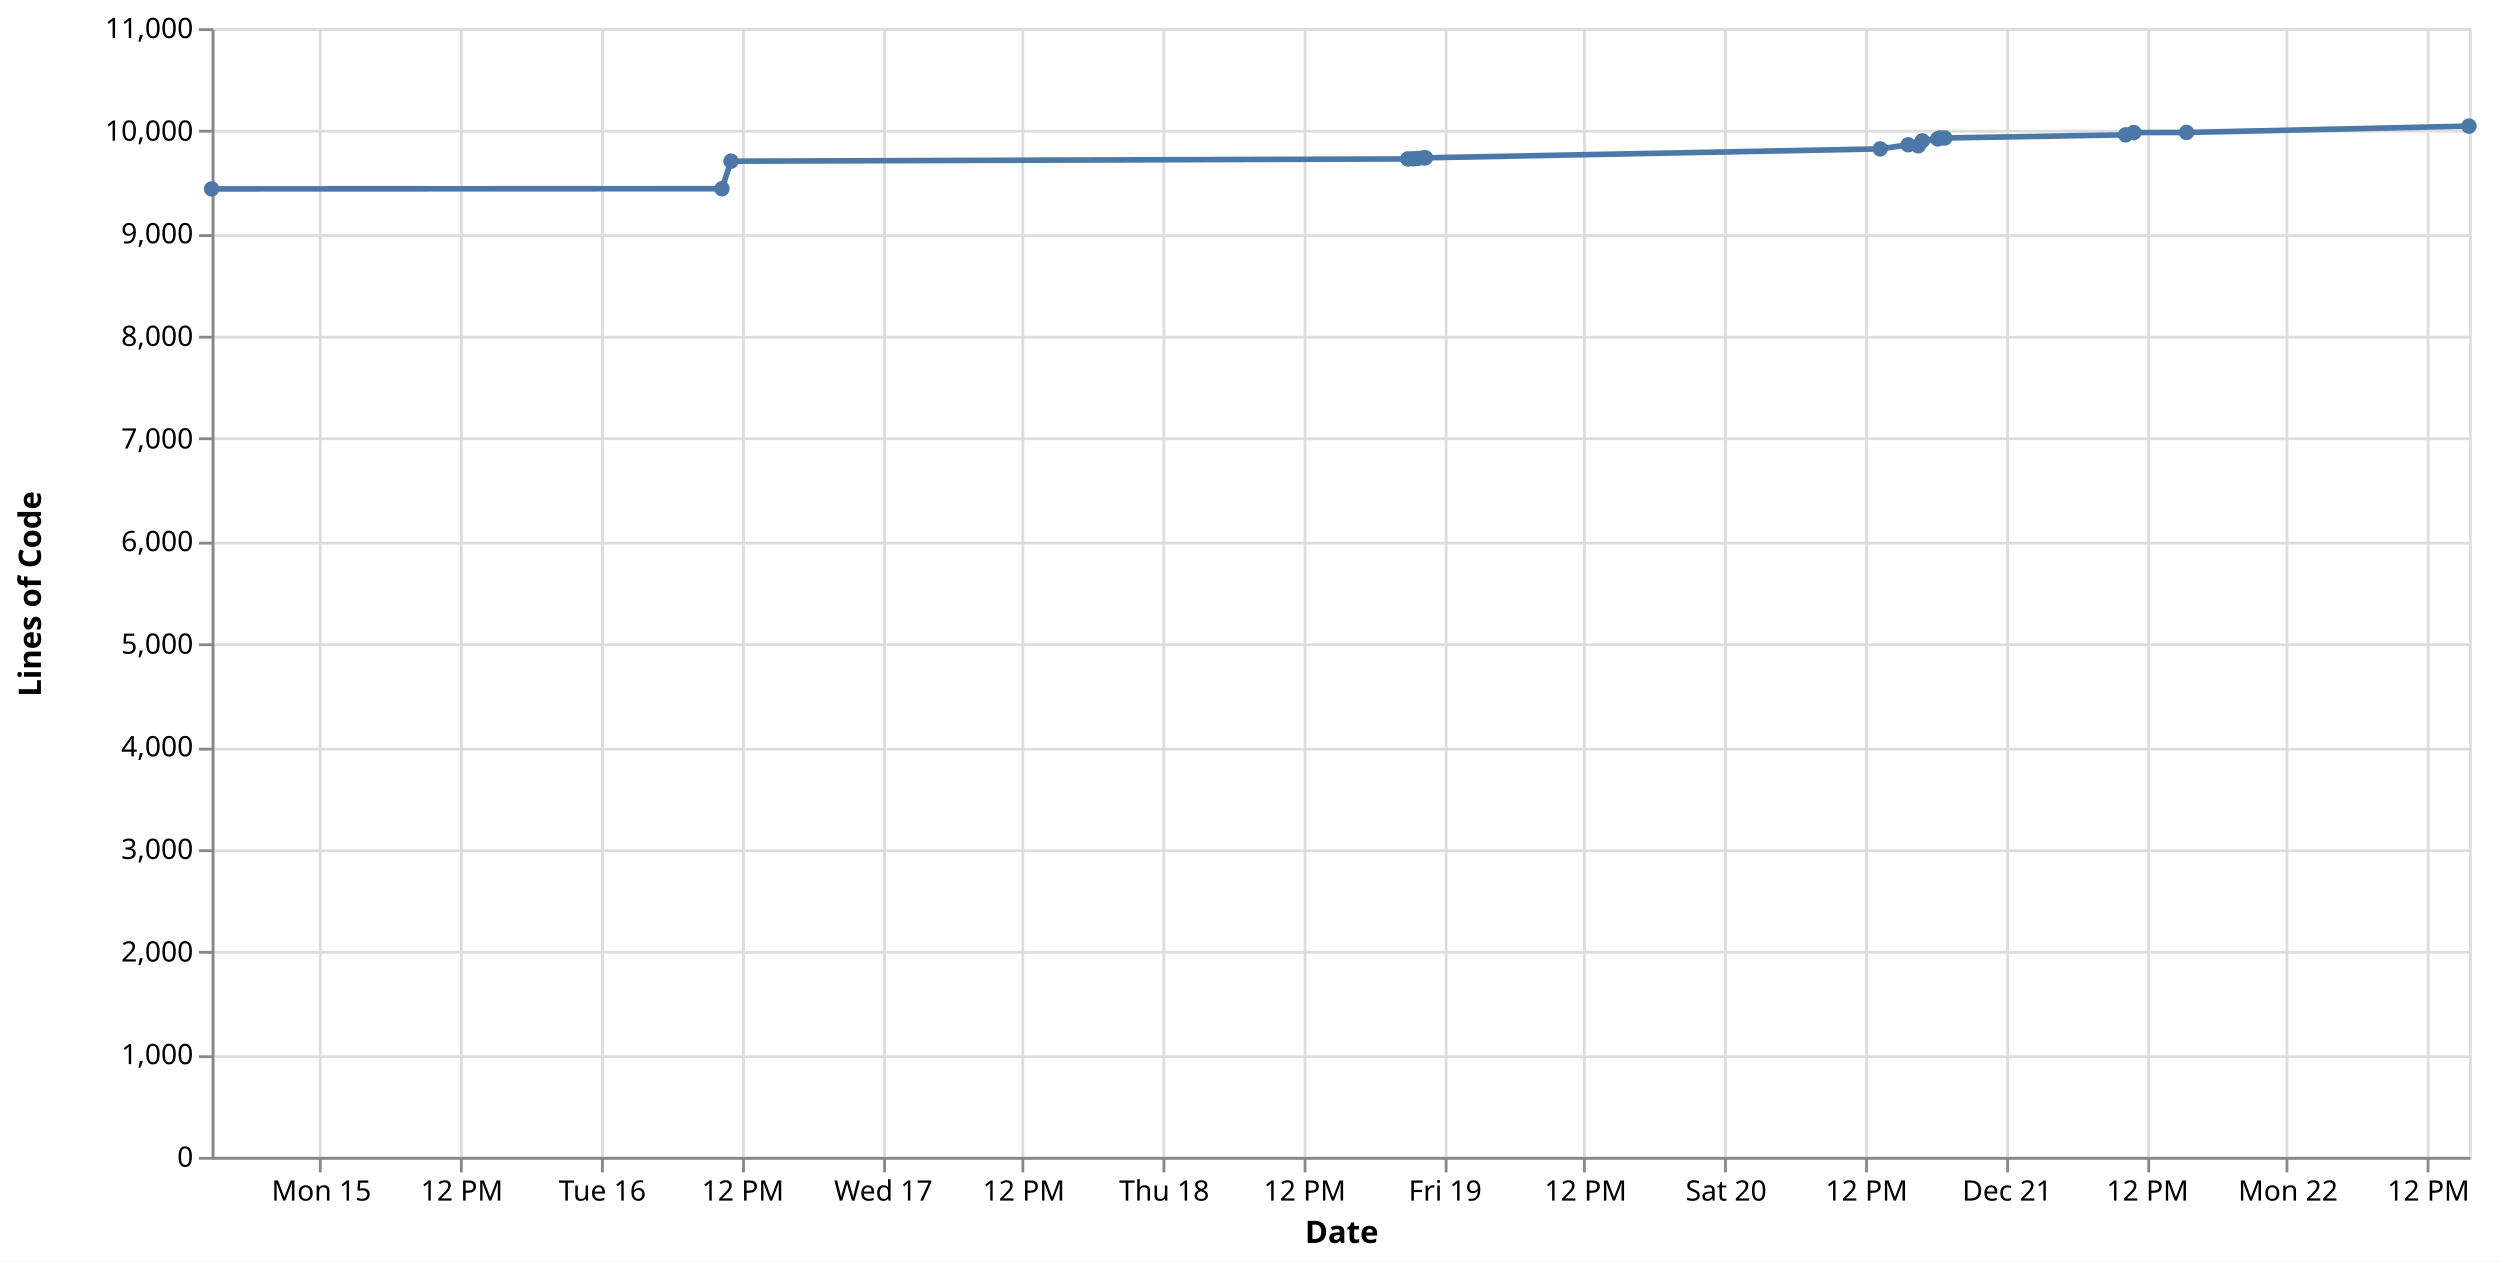
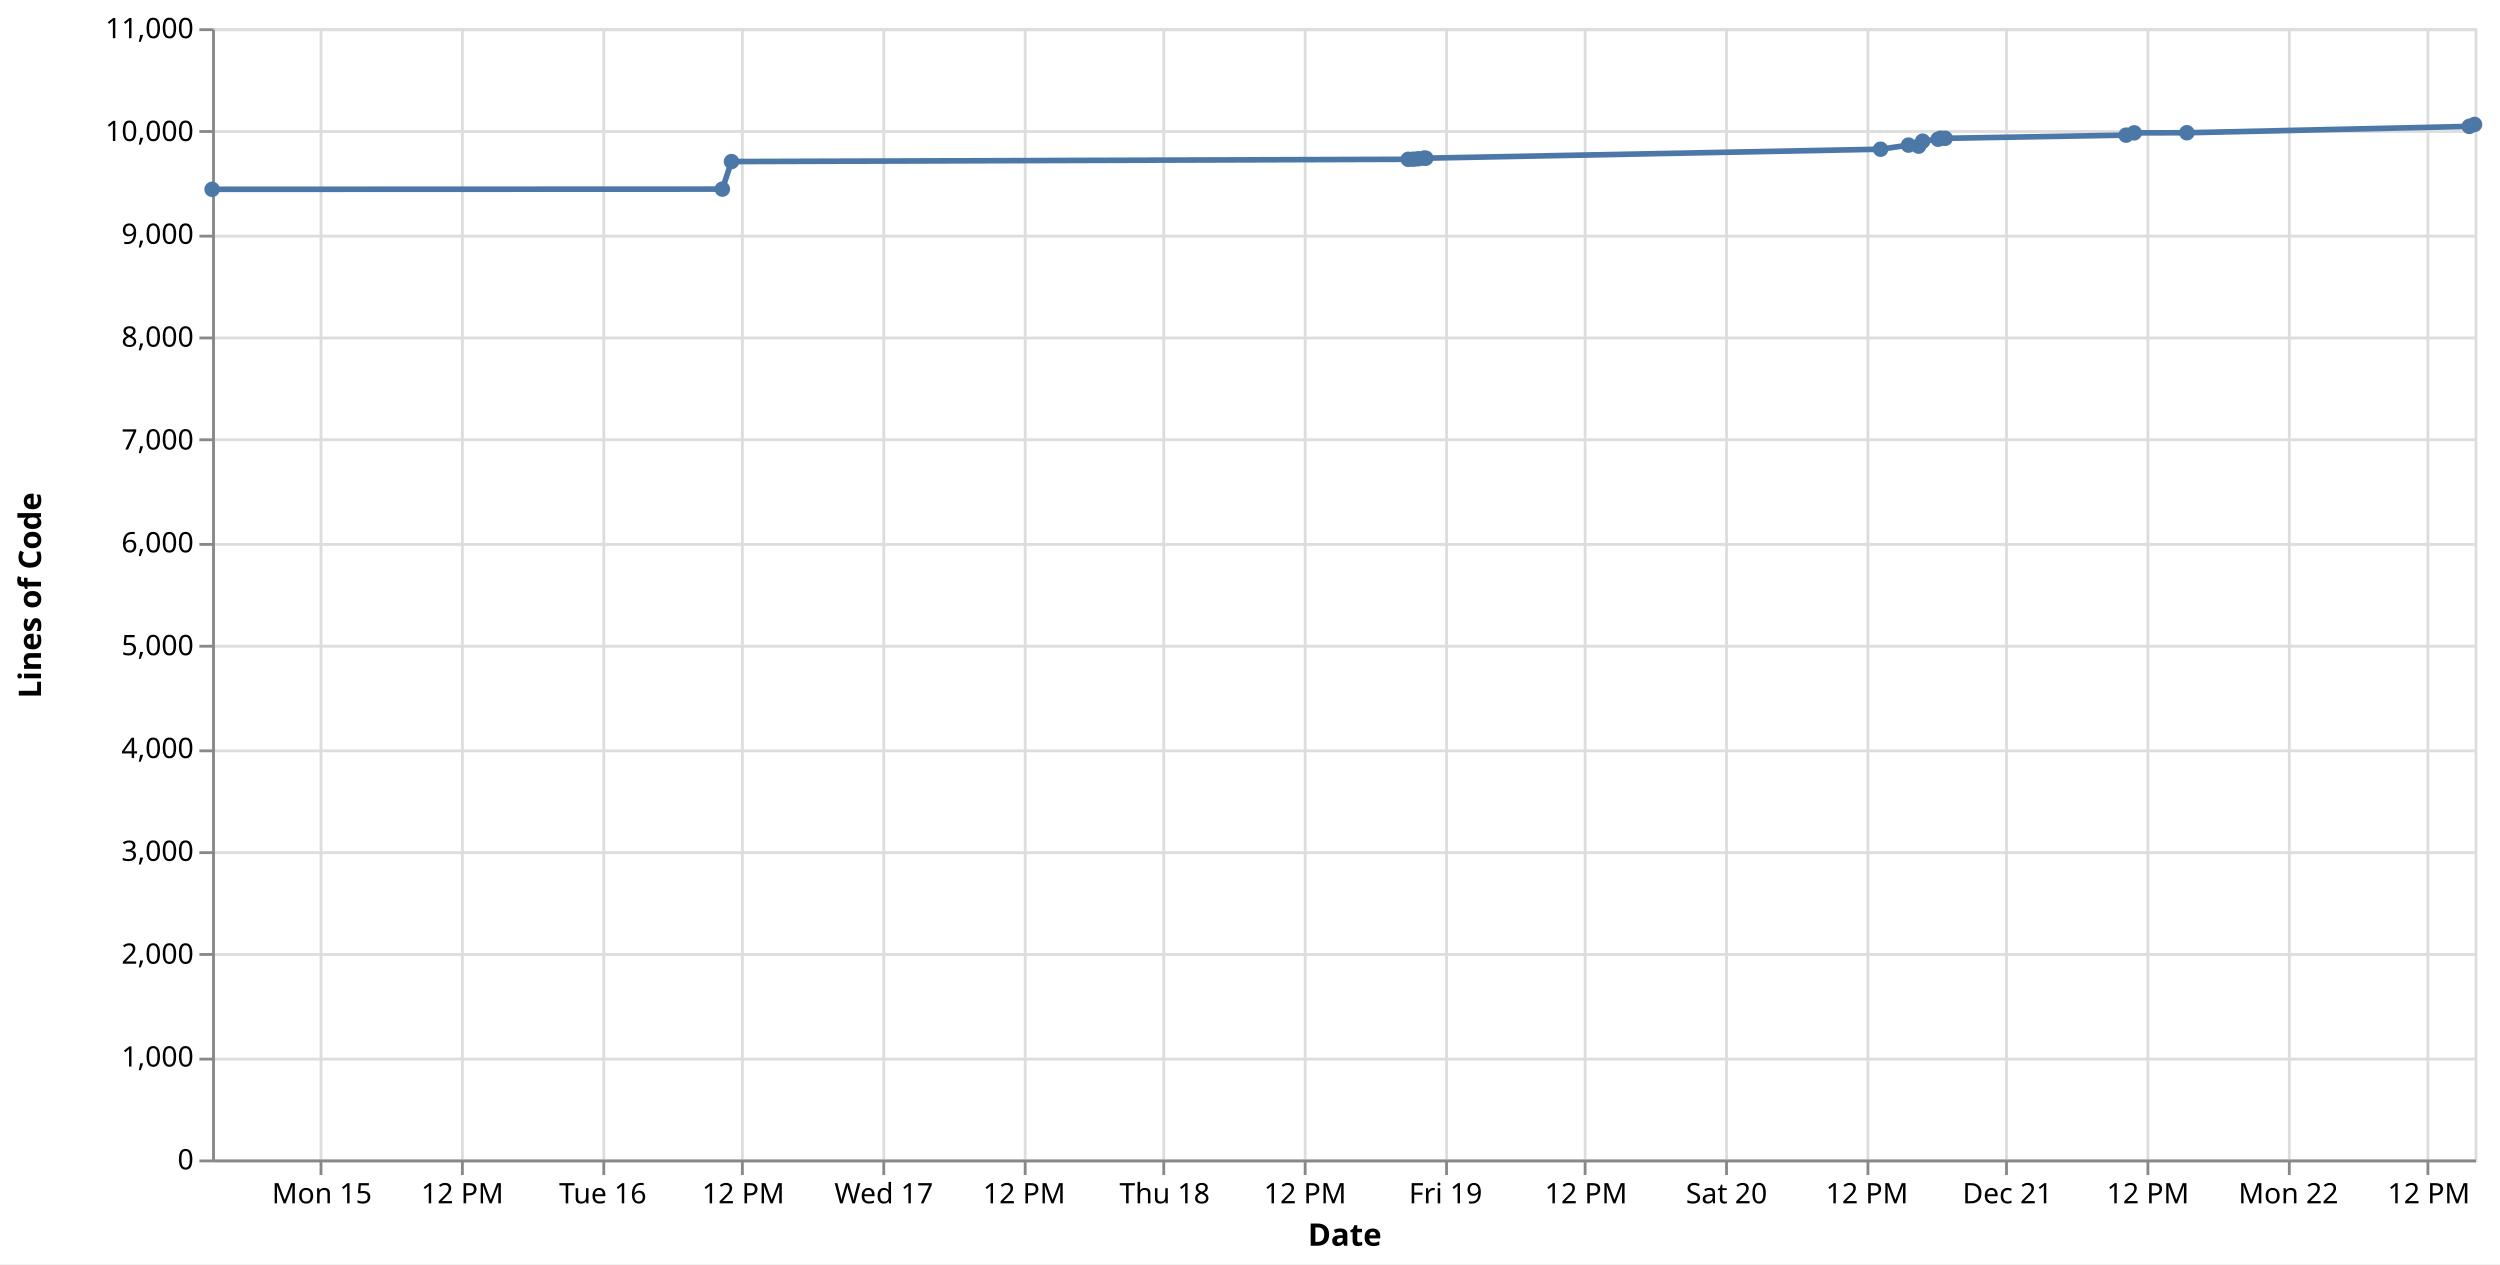
- <svg xmlns="http://www.w3.org/2000/svg" version="1.1" class="marks" width="886" height="447" viewBox="0 0 886 447">
-   <rect width="886" height="447" fill="white" />
+ <svg xmlns="http://www.w3.org/2000/svg" version="1.1" class="marks" width="884" height="447" viewBox="0 0 884 447">
+   <rect width="884" height="447" fill="white" />
  <g fill="none" stroke-miterlimit="10" transform="translate(75,10)">
    <g class="mark-group role-frame root" role="graphics-object" aria-roledescription="group mark container">
      <g transform="translate(0,0)">
        <path class="background" aria-hidden="true" d="M0.5,0.5h800v400h-800Z" stroke="#ddd" />
        <g>
          <g class="mark-group role-axis" aria-hidden="true">
            <g transform="translate(0.5,400.5)">
              <path class="background" aria-hidden="true" d="M0,0h0v0h0Z" pointer-events="none" />
              <g>
                <g class="mark-rule role-axis-grid" pointer-events="none">
                  <line transform="translate(38,-400)" x2="0" y2="400" stroke="#ddd" stroke-width="1" opacity="1" />
                  <line transform="translate(88,-400)" x2="0" y2="400" stroke="#ddd" stroke-width="1" opacity="1" />
                  <line transform="translate(138,-400)" x2="0" y2="400" stroke="#ddd" stroke-width="1" opacity="1" />
-                   <line transform="translate(188,-400)" x2="0" y2="400" stroke="#ddd" stroke-width="1" opacity="1" />
-                   <line transform="translate(238,-400)" x2="0" y2="400" stroke="#ddd" stroke-width="1" opacity="1" />
+                   <line transform="translate(187,-400)" x2="0" y2="400" stroke="#ddd" stroke-width="1" opacity="1" />
+                   <line transform="translate(237,-400)" x2="0" y2="400" stroke="#ddd" stroke-width="1" opacity="1" />
                  <line transform="translate(287,-400)" x2="0" y2="400" stroke="#ddd" stroke-width="1" opacity="1" />
-                   <line transform="translate(337,-400)" x2="0" y2="400" stroke="#ddd" stroke-width="1" opacity="1" />
-                   <line transform="translate(387,-400)" x2="0" y2="400" stroke="#ddd" stroke-width="1" opacity="1" />
-                   <line transform="translate(437,-400)" x2="0" y2="400" stroke="#ddd" stroke-width="1" opacity="1" />
-                   <line transform="translate(486,-400)" x2="0" y2="400" stroke="#ddd" stroke-width="1" opacity="1" />
-                   <line transform="translate(536,-400)" x2="0" y2="400" stroke="#ddd" stroke-width="1" opacity="1" />
-                   <line transform="translate(586,-400)" x2="0" y2="400" stroke="#ddd" stroke-width="1" opacity="1" />
-                   <line transform="translate(636,-400)" x2="0" y2="400" stroke="#ddd" stroke-width="1" opacity="1" />
-                   <line transform="translate(686,-400)" x2="0" y2="400" stroke="#ddd" stroke-width="1" opacity="1" />
-                   <line transform="translate(735,-400)" x2="0" y2="400" stroke="#ddd" stroke-width="1" opacity="1" />
-                   <line transform="translate(785,-400)" x2="0" y2="400" stroke="#ddd" stroke-width="1" opacity="1" />
+                   <line transform="translate(336,-400)" x2="0" y2="400" stroke="#ddd" stroke-width="1" opacity="1" />
+                   <line transform="translate(386,-400)" x2="0" y2="400" stroke="#ddd" stroke-width="1" opacity="1" />
+                   <line transform="translate(436,-400)" x2="0" y2="400" stroke="#ddd" stroke-width="1" opacity="1" />
+                   <line transform="translate(485,-400)" x2="0" y2="400" stroke="#ddd" stroke-width="1" opacity="1" />
+                   <line transform="translate(535,-400)" x2="0" y2="400" stroke="#ddd" stroke-width="1" opacity="1" />
+                   <line transform="translate(585,-400)" x2="0" y2="400" stroke="#ddd" stroke-width="1" opacity="1" />
+                   <line transform="translate(634,-400)" x2="0" y2="400" stroke="#ddd" stroke-width="1" opacity="1" />
+                   <line transform="translate(684,-400)" x2="0" y2="400" stroke="#ddd" stroke-width="1" opacity="1" />
+                   <line transform="translate(734,-400)" x2="0" y2="400" stroke="#ddd" stroke-width="1" opacity="1" />
+                   <line transform="translate(783,-400)" x2="0" y2="400" stroke="#ddd" stroke-width="1" opacity="1" />
                </g>
              </g>
              <path class="foreground" aria-hidden="true" d="" pointer-events="none" display="none" />
            </g>
          </g>
          <g class="mark-group role-axis" aria-hidden="true">
            <g transform="translate(0.5,0.5)">
              <path class="background" aria-hidden="true" d="M0,0h0v0h0Z" pointer-events="none" />
              <g>
                <g class="mark-rule role-axis-grid" pointer-events="none">
                  <line transform="translate(0,400)" x2="800" y2="0" stroke="#ddd" stroke-width="1" opacity="1" />
                  <line transform="translate(0,364)" x2="800" y2="0" stroke="#ddd" stroke-width="1" opacity="1" />
                  <line transform="translate(0,327)" x2="800" y2="0" stroke="#ddd" stroke-width="1" opacity="1" />
                  <line transform="translate(0,291)" x2="800" y2="0" stroke="#ddd" stroke-width="1" opacity="1" />
                  <line transform="translate(0,255)" x2="800" y2="0" stroke="#ddd" stroke-width="1" opacity="1" />
                  <line transform="translate(0,218)" x2="800" y2="0" stroke="#ddd" stroke-width="1" opacity="1" />
                  <line transform="translate(0,182)" x2="800" y2="0" stroke="#ddd" stroke-width="1" opacity="1" />
                  <line transform="translate(0,145)" x2="800" y2="0" stroke="#ddd" stroke-width="1" opacity="1" />
                  <line transform="translate(0,109)" x2="800" y2="0" stroke="#ddd" stroke-width="1" opacity="1" />
                  <line transform="translate(0,73)" x2="800" y2="0" stroke="#ddd" stroke-width="1" opacity="1" />
                  <line transform="translate(0,36)" x2="800" y2="0" stroke="#ddd" stroke-width="1" opacity="1" />
                  <line transform="translate(0,0)" x2="800" y2="0" stroke="#ddd" stroke-width="1" opacity="1" />
                </g>
              </g>
              <path class="foreground" aria-hidden="true" d="" pointer-events="none" display="none" />
            </g>
          </g>
-           <g class="mark-group role-axis" role="graphics-symbol" aria-roledescription="axis" aria-label="X-axis titled 'Date' for a time scale with values from Sunday, 14 December 2025, 2:44:26 PM to Monday, 22 December 2025, 3:34:34 PM">
+           <g class="mark-group role-axis" role="graphics-symbol" aria-roledescription="axis" aria-label="X-axis titled 'Date' for a time scale with values from Sunday, 14 December 2025, 2:44:26 PM to Monday, 22 December 2025, 4:01:26 PM">
            <g transform="translate(0.5,400.5)">
              <path class="background" aria-hidden="true" d="M0,0h0v0h0Z" pointer-events="none" />
              <g>
                <g class="mark-rule role-axis-tick" pointer-events="none">
                  <line transform="translate(38,0)" x2="0" y2="5" stroke="#888" stroke-width="1" opacity="1" />
                  <line transform="translate(88,0)" x2="0" y2="5" stroke="#888" stroke-width="1" opacity="1" />
                  <line transform="translate(138,0)" x2="0" y2="5" stroke="#888" stroke-width="1" opacity="1" />
-                   <line transform="translate(188,0)" x2="0" y2="5" stroke="#888" stroke-width="1" opacity="1" />
-                   <line transform="translate(238,0)" x2="0" y2="5" stroke="#888" stroke-width="1" opacity="1" />
+                   <line transform="translate(187,0)" x2="0" y2="5" stroke="#888" stroke-width="1" opacity="1" />
+                   <line transform="translate(237,0)" x2="0" y2="5" stroke="#888" stroke-width="1" opacity="1" />
                  <line transform="translate(287,0)" x2="0" y2="5" stroke="#888" stroke-width="1" opacity="1" />
-                   <line transform="translate(337,0)" x2="0" y2="5" stroke="#888" stroke-width="1" opacity="1" />
-                   <line transform="translate(387,0)" x2="0" y2="5" stroke="#888" stroke-width="1" opacity="1" />
-                   <line transform="translate(437,0)" x2="0" y2="5" stroke="#888" stroke-width="1" opacity="1" />
-                   <line transform="translate(486,0)" x2="0" y2="5" stroke="#888" stroke-width="1" opacity="1" />
-                   <line transform="translate(536,0)" x2="0" y2="5" stroke="#888" stroke-width="1" opacity="1" />
-                   <line transform="translate(586,0)" x2="0" y2="5" stroke="#888" stroke-width="1" opacity="1" />
-                   <line transform="translate(636,0)" x2="0" y2="5" stroke="#888" stroke-width="1" opacity="1" />
-                   <line transform="translate(686,0)" x2="0" y2="5" stroke="#888" stroke-width="1" opacity="1" />
-                   <line transform="translate(735,0)" x2="0" y2="5" stroke="#888" stroke-width="1" opacity="1" />
-                   <line transform="translate(785,0)" x2="0" y2="5" stroke="#888" stroke-width="1" opacity="1" />
+                   <line transform="translate(336,0)" x2="0" y2="5" stroke="#888" stroke-width="1" opacity="1" />
+                   <line transform="translate(386,0)" x2="0" y2="5" stroke="#888" stroke-width="1" opacity="1" />
+                   <line transform="translate(436,0)" x2="0" y2="5" stroke="#888" stroke-width="1" opacity="1" />
+                   <line transform="translate(485,0)" x2="0" y2="5" stroke="#888" stroke-width="1" opacity="1" />
+                   <line transform="translate(535,0)" x2="0" y2="5" stroke="#888" stroke-width="1" opacity="1" />
+                   <line transform="translate(585,0)" x2="0" y2="5" stroke="#888" stroke-width="1" opacity="1" />
+                   <line transform="translate(634,0)" x2="0" y2="5" stroke="#888" stroke-width="1" opacity="1" />
+                   <line transform="translate(684,0)" x2="0" y2="5" stroke="#888" stroke-width="1" opacity="1" />
+                   <line transform="translate(734,0)" x2="0" y2="5" stroke="#888" stroke-width="1" opacity="1" />
+                   <line transform="translate(783,0)" x2="0" y2="5" stroke="#888" stroke-width="1" opacity="1" />
                </g>
                <g class="mark-text role-axis-label" pointer-events="none">
-                   <text text-anchor="middle" transform="translate(38.41385,15)" font-family="sans-serif" font-size="10px" fill="#000" opacity="1">Mon 15</text>
-                   <text text-anchor="middle" transform="translate(88.1972,15)" font-family="sans-serif" font-size="10px" fill="#000" opacity="1">12 PM</text>
-                   <text text-anchor="middle" transform="translate(137.9805,15)" font-family="sans-serif" font-size="10px" fill="#000" opacity="1">Tue 16</text>
-                   <text text-anchor="middle" transform="translate(187.7639,15)" font-family="sans-serif" font-size="10px" fill="#000" opacity="1">12 PM</text>
-                   <text text-anchor="middle" transform="translate(237.5472,15)" font-family="sans-serif" font-size="10px" fill="#000" opacity="1">Wed 17</text>
-                   <text text-anchor="middle" transform="translate(287.3306,15)" font-family="sans-serif" font-size="10px" fill="#000" opacity="1">12 PM</text>
-                   <text text-anchor="middle" transform="translate(337.1139,15)" font-family="sans-serif" font-size="10px" fill="#000" opacity="1">Thu 18</text>
-                   <text text-anchor="middle" transform="translate(386.8973,15)" font-family="sans-serif" font-size="10px" fill="#000" opacity="1">12 PM</text>
-                   <text text-anchor="middle" transform="translate(436.6806,15)" font-family="sans-serif" font-size="10px" fill="#000" opacity="1">Fri 19</text>
-                   <text text-anchor="middle" transform="translate(486.464,15)" font-family="sans-serif" font-size="10px" fill="#000" opacity="1">12 PM</text>
-                   <text text-anchor="middle" transform="translate(536.2473,15)" font-family="sans-serif" font-size="10px" fill="#000" opacity="1">Sat 20</text>
-                   <text text-anchor="middle" transform="translate(586.0307,15)" font-family="sans-serif" font-size="10px" fill="#000" opacity="1">12 PM</text>
-                   <text text-anchor="middle" transform="translate(635.814,15)" font-family="sans-serif" font-size="10px" fill="#000" opacity="1">Dec 21</text>
-                   <text text-anchor="middle" transform="translate(685.5974,15)" font-family="sans-serif" font-size="10px" fill="#000" opacity="1">12 PM</text>
-                   <text text-anchor="middle" transform="translate(735.3808,15)" font-family="sans-serif" font-size="10px" fill="#000" opacity="1">Mon 22</text>
-                   <text text-anchor="middle" transform="translate(785.1641,15)" font-family="sans-serif" font-size="10px" fill="#000" opacity="1">12 PM</text>
+                   <text text-anchor="middle" transform="translate(38.32485,15)" font-family="sans-serif" font-size="10px" fill="#000" opacity="1">Mon 15</text>
+                   <text text-anchor="middle" transform="translate(87.99287,15)" font-family="sans-serif" font-size="10px" fill="#000" opacity="1">12 PM</text>
+                   <text text-anchor="middle" transform="translate(137.6609,15)" font-family="sans-serif" font-size="10px" fill="#000" opacity="1">Tue 16</text>
+                   <text text-anchor="middle" transform="translate(187.3289,15)" font-family="sans-serif" font-size="10px" fill="#000" opacity="1">12 PM</text>
+                   <text text-anchor="middle" transform="translate(236.9969,15)" font-family="sans-serif" font-size="10px" fill="#000" opacity="1">Wed 17</text>
+                   <text text-anchor="middle" transform="translate(286.6649,15)" font-family="sans-serif" font-size="10px" fill="#000" opacity="1">12 PM</text>
+                   <text text-anchor="middle" transform="translate(336.333,15)" font-family="sans-serif" font-size="10px" fill="#000" opacity="1">Thu 18</text>
+                   <text text-anchor="middle" transform="translate(386.001,15)" font-family="sans-serif" font-size="10px" fill="#000" opacity="1">12 PM</text>
+                   <text text-anchor="middle" transform="translate(435.669,15)" font-family="sans-serif" font-size="10px" fill="#000" opacity="1">Fri 19</text>
+                   <text text-anchor="middle" transform="translate(485.337,15)" font-family="sans-serif" font-size="10px" fill="#000" opacity="1">12 PM</text>
+                   <text text-anchor="middle" transform="translate(535.005,15)" font-family="sans-serif" font-size="10px" fill="#000" opacity="1">Sat 20</text>
+                   <text text-anchor="middle" transform="translate(584.673,15)" font-family="sans-serif" font-size="10px" fill="#000" opacity="1">12 PM</text>
+                   <text text-anchor="middle" transform="translate(634.3411,15)" font-family="sans-serif" font-size="10px" fill="#000" opacity="1">Dec 21</text>
+                   <text text-anchor="middle" transform="translate(684.0091,15)" font-family="sans-serif" font-size="10px" fill="#000" opacity="1">12 PM</text>
+                   <text text-anchor="middle" transform="translate(733.6771,15)" font-family="sans-serif" font-size="10px" fill="#000" opacity="1">Mon 22</text>
+                   <text text-anchor="middle" transform="translate(783.3451,15)" font-family="sans-serif" font-size="10px" fill="#000" opacity="1">12 PM</text>
                </g>
                <g class="mark-rule role-axis-domain" pointer-events="none">
                  <line transform="translate(0,0)" x2="800" y2="0" stroke="#888" stroke-width="1" opacity="1" />
                </g>
                <g class="mark-text role-axis-title" pointer-events="none">
                  <text text-anchor="middle" transform="translate(400,30)" font-family="sans-serif" font-size="11px" font-weight="bold" fill="#000" opacity="1">Date</text>
                </g>
              </g>
              <path class="foreground" aria-hidden="true" d="" pointer-events="none" display="none" />
            </g>
          </g>
          <g class="mark-group role-axis" role="graphics-symbol" aria-roledescription="axis" aria-label="Y-axis titled 'Lines of Code' for a linear scale with values from 0 to 11,000">
            <g transform="translate(0.5,0.5)">
              <path class="background" aria-hidden="true" d="M0,0h0v0h0Z" pointer-events="none" />
              <g>
                <g class="mark-rule role-axis-tick" pointer-events="none">
                  <line transform="translate(0,400)" x2="-5" y2="0" stroke="#888" stroke-width="1" opacity="1" />
                  <line transform="translate(0,364)" x2="-5" y2="0" stroke="#888" stroke-width="1" opacity="1" />
                  <line transform="translate(0,327)" x2="-5" y2="0" stroke="#888" stroke-width="1" opacity="1" />
                  <line transform="translate(0,291)" x2="-5" y2="0" stroke="#888" stroke-width="1" opacity="1" />
                  <line transform="translate(0,255)" x2="-5" y2="0" stroke="#888" stroke-width="1" opacity="1" />
                  <line transform="translate(0,218)" x2="-5" y2="0" stroke="#888" stroke-width="1" opacity="1" />
                  <line transform="translate(0,182)" x2="-5" y2="0" stroke="#888" stroke-width="1" opacity="1" />
                  <line transform="translate(0,145)" x2="-5" y2="0" stroke="#888" stroke-width="1" opacity="1" />
                  <line transform="translate(0,109)" x2="-5" y2="0" stroke="#888" stroke-width="1" opacity="1" />
                  <line transform="translate(0,73)" x2="-5" y2="0" stroke="#888" stroke-width="1" opacity="1" />
                  <line transform="translate(0,36)" x2="-5" y2="0" stroke="#888" stroke-width="1" opacity="1" />
                  <line transform="translate(0,0)" x2="-5" y2="0" stroke="#888" stroke-width="1" opacity="1" />
                </g>
                <g class="mark-text role-axis-label" pointer-events="none">
                  <text text-anchor="end" transform="translate(-7,403)" font-family="sans-serif" font-size="10px" fill="#000" opacity="1">0</text>
                  <text text-anchor="end" transform="translate(-7,366.6364)" font-family="sans-serif" font-size="10px" fill="#000" opacity="1">1,000</text>
                  <text text-anchor="end" transform="translate(-7,330.2727)" font-family="sans-serif" font-size="10px" fill="#000" opacity="1">2,000</text>
                  <text text-anchor="end" transform="translate(-7,293.9091)" font-family="sans-serif" font-size="10px" fill="#000" opacity="1">3,000</text>
                  <text text-anchor="end" transform="translate(-7,257.5455)" font-family="sans-serif" font-size="10px" fill="#000" opacity="1">4,000</text>
                  <text text-anchor="end" transform="translate(-7,221.1818)" font-family="sans-serif" font-size="10px" fill="#000" opacity="1">5,000</text>
                  <text text-anchor="end" transform="translate(-7,184.8182)" font-family="sans-serif" font-size="10px" fill="#000" opacity="1">6,000</text>
                  <text text-anchor="end" transform="translate(-7,148.4545)" font-family="sans-serif" font-size="10px" fill="#000" opacity="1">7,000</text>
                  <text text-anchor="end" transform="translate(-7,112.0909)" font-family="sans-serif" font-size="10px" fill="#000" opacity="1">8,000</text>
                  <text text-anchor="end" transform="translate(-7,75.72727)" font-family="sans-serif" font-size="10px" fill="#000" opacity="1">9,000</text>
                  <text text-anchor="end" transform="translate(-7,39.36364)" font-family="sans-serif" font-size="10px" fill="#000" opacity="1">10,000</text>
                  <text text-anchor="end" transform="translate(-7,3)" font-family="sans-serif" font-size="10px" fill="#000" opacity="1">11,000</text>
                </g>
                <g class="mark-rule role-axis-domain" pointer-events="none">
                  <line transform="translate(0,400)" x2="0" y2="-400" stroke="#888" stroke-width="1" opacity="1" />
                </g>
                <g class="mark-text role-axis-title" pointer-events="none">
                  <text text-anchor="middle" transform="translate(-59,200) rotate(-90) translate(0,-2)" font-family="sans-serif" font-size="11px" font-weight="bold" fill="#000" opacity="1">Lines of Code</text>
                </g>
              </g>
              <path class="foreground" aria-hidden="true" d="" pointer-events="none" display="none" />
            </g>
          </g>
          <g class="mark-line role-mark layer_0_marks" role="graphics-object" aria-roledescription="line mark container">
-             <path aria-label="Date: Dec 14, 2025; Lines of Code: 9434; Version: v4.0.89; LinesOfCode: 9434; Timestamp: Dec 14, 2025" role="graphics-symbol" aria-roledescription="line mark" d="M0,56.945L180.851,56.873L184.079,47.127L423.947,46.327L425.727,46.291L427.426,46.145L429.495,45.927L430.163,45.927L591.346,42.764L601.245,41.309L604.83,41.673L606.255,39.927L611.727,39.236L612.669,38.873L614.237,38.909L678.356,37.782L681.232,36.982L699.908,36.945L800,34.691" stroke="#4c78a8" stroke-width="2" />
+             <path aria-label="Date: Dec 14, 2025; Lines of Code: 9434; Version: v4.0.89; LinesOfCode: 9434; Timestamp: Dec 14, 2025" role="graphics-symbol" aria-roledescription="line mark" d="M0,56.945L180.432,56.873L183.652,47.127L422.965,46.327L424.741,46.291L426.436,46.145L428.5,45.927L429.166,45.927L589.976,42.764L599.852,41.309L603.428,41.673L604.851,39.927L610.31,39.236L611.25,38.873L612.814,38.909L676.784,37.782L679.654,36.982L698.286,36.945L798.147,34.691L800,34" stroke="#4c78a8" stroke-width="2" />
          </g>
          <g class="mark-symbol role-mark layer_1_marks" role="graphics-object" aria-roledescription="symbol mark container">
            <path aria-label="Date: Dec 14, 2025; Lines of Code: 9434; Version: v4.0.89; LinesOfCode: 9434; Timestamp: Dec 14, 2025" role="graphics-symbol" aria-roledescription="point" transform="translate(0,56.94545)" d="M2.739,0A2.739,2.739,0,1,1,-2.739,0A2.739,2.739,0,1,1,2.739,0" fill="#4c78a8" stroke-width="2" opacity="1" />
-             <path aria-label="Date: Dec 16, 2025; Lines of Code: 9436; Version: v4.0.90; LinesOfCode: 9436; Timestamp: Dec 16, 2025" role="graphics-symbol" aria-roledescription="point" transform="translate(180.8507,56.87273)" d="M2.739,0A2.739,2.739,0,1,1,-2.739,0A2.739,2.739,0,1,1,2.739,0" fill="#4c78a8" stroke-width="2" opacity="1" />
-             <path aria-label="Date: Dec 16, 2025; Lines of Code: 9704; Version: v4.0.91; LinesOfCode: 9704; Timestamp: Dec 16, 2025" role="graphics-symbol" aria-roledescription="point" transform="translate(184.0785,47.12727)" d="M2.739,0A2.739,2.739,0,1,1,-2.739,0A2.739,2.739,0,1,1,2.739,0" fill="#4c78a8" stroke-width="2" opacity="1" />
-             <path aria-label="Date: Dec 18, 2025; Lines of Code: 9726; Version: v4.0.92; LinesOfCode: 9726; Timestamp: Dec 18, 2025" role="graphics-symbol" aria-roledescription="point" transform="translate(423.9467,46.32727)" d="M2.739,0A2.739,2.739,0,1,1,-2.739,0A2.739,2.739,0,1,1,2.739,0" fill="#4c78a8" stroke-width="2" opacity="1" />
-             <path aria-label="Date: Dec 18, 2025; Lines of Code: 9727; Version: v4.0.93; LinesOfCode: 9727; Timestamp: Dec 18, 2025" role="graphics-symbol" aria-roledescription="point" transform="translate(425.7272,46.29091)" d="M2.739,0A2.739,2.739,0,1,1,-2.739,0A2.739,2.739,0,1,1,2.739,0" fill="#4c78a8" stroke-width="2" opacity="1" />
-             <path aria-label="Date: Dec 18, 2025; Lines of Code: 9731; Version: v4.0.94; LinesOfCode: 9731; Timestamp: Dec 18, 2025" role="graphics-symbol" aria-roledescription="point" transform="translate(427.4258,46.14545)" d="M2.739,0A2.739,2.739,0,1,1,-2.739,0A2.739,2.739,0,1,1,2.739,0" fill="#4c78a8" stroke-width="2" opacity="1" />
-             <path aria-label="Date: Dec 18, 2025; Lines of Code: 9737; Version: v4.0.95; LinesOfCode: 9737; Timestamp: Dec 18, 2025" role="graphics-symbol" aria-roledescription="point" transform="translate(429.4955,45.92727)" d="M2.739,0A2.739,2.739,0,1,1,-2.739,0A2.739,2.739,0,1,1,2.739,0" fill="#4c78a8" stroke-width="2" opacity="1" />
-             <path aria-label="Date: Dec 18, 2025; Lines of Code: 9737; Version: v4.0.96; LinesOfCode: 9737; Timestamp: Dec 18, 2025" role="graphics-symbol" aria-roledescription="point" transform="translate(430.1627,45.92727)" d="M2.739,0A2.739,2.739,0,1,1,-2.739,0A2.739,2.739,0,1,1,2.739,0" fill="#4c78a8" stroke-width="2" opacity="1" />
-             <path aria-label="Date: Dec 20, 2025; Lines of Code: 9824; Version: v4.1.0; LinesOfCode: 9824; Timestamp: Dec 20, 2025" role="graphics-symbol" aria-roledescription="point" transform="translate(591.3455,42.76364)" d="M2.739,0A2.739,2.739,0,1,1,-2.739,0A2.739,2.739,0,1,1,2.739,0" fill="#4c78a8" stroke-width="2" opacity="1" />
-             <path aria-label="Date: Dec 20, 2025; Lines of Code: 9864; Version: v4.1.1; LinesOfCode: 9864; Timestamp: Dec 20, 2025" role="graphics-symbol" aria-roledescription="point" transform="translate(601.2446,41.30909)" d="M2.739,0A2.739,2.739,0,1,1,-2.739,0A2.739,2.739,0,1,1,2.739,0" fill="#4c78a8" stroke-width="2" opacity="1" />
-             <path aria-label="Date: Dec 20, 2025; Lines of Code: 9854; Version: v4.1.2; LinesOfCode: 9854; Timestamp: Dec 20, 2025" role="graphics-symbol" aria-roledescription="point" transform="translate(604.8297,41.67273)" d="M2.739,0A2.739,2.739,0,1,1,-2.739,0A2.739,2.739,0,1,1,2.739,0" fill="#4c78a8" stroke-width="2" opacity="1" />
-             <path aria-label="Date: Dec 20, 2025; Lines of Code: 9902; Version: v4.1.3; LinesOfCode: 9902; Timestamp: Dec 20, 2025" role="graphics-symbol" aria-roledescription="point" transform="translate(606.2552,39.92727)" d="M2.739,0A2.739,2.739,0,1,1,-2.739,0A2.739,2.739,0,1,1,2.739,0" fill="#4c78a8" stroke-width="2" opacity="1" />
-             <path aria-label="Date: Dec 20, 2025; Lines of Code: 9921; Version: v4.1.4; LinesOfCode: 9921; Timestamp: Dec 20, 2025" role="graphics-symbol" aria-roledescription="point" transform="translate(611.7267,39.23636)" d="M2.739,0A2.739,2.739,0,1,1,-2.739,0A2.739,2.739,0,1,1,2.739,0" fill="#4c78a8" stroke-width="2" opacity="1" />
-             <path aria-label="Date: Dec 20, 2025; Lines of Code: 9931; Version: v4.1.5; LinesOfCode: 9931; Timestamp: Dec 20, 2025" role="graphics-symbol" aria-roledescription="point" transform="translate(612.6694,38.87273)" d="M2.739,0A2.739,2.739,0,1,1,-2.739,0A2.739,2.739,0,1,1,2.739,0" fill="#4c78a8" stroke-width="2" opacity="1" />
-             <path aria-label="Date: Dec 20, 2025; Lines of Code: 9930; Version: v4.1.6; LinesOfCode: 9930; Timestamp: Dec 20, 2025" role="graphics-symbol" aria-roledescription="point" transform="translate(614.2367,38.90909)" d="M2.739,0A2.739,2.739,0,1,1,-2.739,0A2.739,2.739,0,1,1,2.739,0" fill="#4c78a8" stroke-width="2" opacity="1" />
-             <path aria-label="Date: Dec 21, 2025; Lines of Code: 9961; Version: v4.1.7; LinesOfCode: 9961; Timestamp: Dec 21, 2025" role="graphics-symbol" aria-roledescription="point" transform="translate(678.3558,37.78182)" d="M2.739,0A2.739,2.739,0,1,1,-2.739,0A2.739,2.739,0,1,1,2.739,0" fill="#4c78a8" stroke-width="2" opacity="1" />
-             <path aria-label="Date: Dec 21, 2025; Lines of Code: 9983; Version: v4.1.8; LinesOfCode: 9983; Timestamp: Dec 21, 2025" role="graphics-symbol" aria-roledescription="point" transform="translate(681.2321,36.98182)" d="M2.739,0A2.739,2.739,0,1,1,-2.739,0A2.739,2.739,0,1,1,2.739,0" fill="#4c78a8" stroke-width="2" opacity="1" />
-             <path aria-label="Date: Dec 21, 2025; Lines of Code: 9984; Version: v4.1.9; LinesOfCode: 9984; Timestamp: Dec 21, 2025" role="graphics-symbol" aria-roledescription="point" transform="translate(699.9078,36.94545)" d="M2.739,0A2.739,2.739,0,1,1,-2.739,0A2.739,2.739,0,1,1,2.739,0" fill="#4c78a8" stroke-width="2" opacity="1" />
-             <path aria-label="Date: Dec 22, 2025; Lines of Code: 10046; Version: v4.2.0; LinesOfCode: 10046; Timestamp: Dec 22, 2025" role="graphics-symbol" aria-roledescription="point" transform="translate(800,34.69091)" d="M2.739,0A2.739,2.739,0,1,1,-2.739,0A2.739,2.739,0,1,1,2.739,0" fill="#4c78a8" stroke-width="2" opacity="1" />
+             <path aria-label="Date: Dec 16, 2025; Lines of Code: 9436; Version: v4.0.90; LinesOfCode: 9436; Timestamp: Dec 16, 2025" role="graphics-symbol" aria-roledescription="point" transform="translate(180.4317,56.87273)" d="M2.739,0A2.739,2.739,0,1,1,-2.739,0A2.739,2.739,0,1,1,2.739,0" fill="#4c78a8" stroke-width="2" opacity="1" />
+             <path aria-label="Date: Dec 16, 2025; Lines of Code: 9704; Version: v4.0.91; LinesOfCode: 9704; Timestamp: Dec 16, 2025" role="graphics-symbol" aria-roledescription="point" transform="translate(183.6521,47.12727)" d="M2.739,0A2.739,2.739,0,1,1,-2.739,0A2.739,2.739,0,1,1,2.739,0" fill="#4c78a8" stroke-width="2" opacity="1" />
+             <path aria-label="Date: Dec 18, 2025; Lines of Code: 9726; Version: v4.0.92; LinesOfCode: 9726; Timestamp: Dec 18, 2025" role="graphics-symbol" aria-roledescription="point" transform="translate(422.9646,46.32727)" d="M2.739,0A2.739,2.739,0,1,1,-2.739,0A2.739,2.739,0,1,1,2.739,0" fill="#4c78a8" stroke-width="2" opacity="1" />
+             <path aria-label="Date: Dec 18, 2025; Lines of Code: 9727; Version: v4.0.93; LinesOfCode: 9727; Timestamp: Dec 18, 2025" role="graphics-symbol" aria-roledescription="point" transform="translate(424.7409,46.29091)" d="M2.739,0A2.739,2.739,0,1,1,-2.739,0A2.739,2.739,0,1,1,2.739,0" fill="#4c78a8" stroke-width="2" opacity="1" />
+             <path aria-label="Date: Dec 18, 2025; Lines of Code: 9731; Version: v4.0.94; LinesOfCode: 9731; Timestamp: Dec 18, 2025" role="graphics-symbol" aria-roledescription="point" transform="translate(426.4356,46.14545)" d="M2.739,0A2.739,2.739,0,1,1,-2.739,0A2.739,2.739,0,1,1,2.739,0" fill="#4c78a8" stroke-width="2" opacity="1" />
+             <path aria-label="Date: Dec 18, 2025; Lines of Code: 9737; Version: v4.0.95; LinesOfCode: 9737; Timestamp: Dec 18, 2025" role="graphics-symbol" aria-roledescription="point" transform="translate(428.5005,45.92727)" d="M2.739,0A2.739,2.739,0,1,1,-2.739,0A2.739,2.739,0,1,1,2.739,0" fill="#4c78a8" stroke-width="2" opacity="1" />
+             <path aria-label="Date: Dec 18, 2025; Lines of Code: 9737; Version: v4.0.96; LinesOfCode: 9737; Timestamp: Dec 18, 2025" role="graphics-symbol" aria-roledescription="point" transform="translate(429.1662,45.92727)" d="M2.739,0A2.739,2.739,0,1,1,-2.739,0A2.739,2.739,0,1,1,2.739,0" fill="#4c78a8" stroke-width="2" opacity="1" />
+             <path aria-label="Date: Dec 20, 2025; Lines of Code: 9824; Version: v4.1.0; LinesOfCode: 9824; Timestamp: Dec 20, 2025" role="graphics-symbol" aria-roledescription="point" transform="translate(589.9756,42.76364)" d="M2.739,0A2.739,2.739,0,1,1,-2.739,0A2.739,2.739,0,1,1,2.739,0" fill="#4c78a8" stroke-width="2" opacity="1" />
+             <path aria-label="Date: Dec 20, 2025; Lines of Code: 9864; Version: v4.1.1; LinesOfCode: 9864; Timestamp: Dec 20, 2025" role="graphics-symbol" aria-roledescription="point" transform="translate(599.8517,41.30909)" d="M2.739,0A2.739,2.739,0,1,1,-2.739,0A2.739,2.739,0,1,1,2.739,0" fill="#4c78a8" stroke-width="2" opacity="1" />
+             <path aria-label="Date: Dec 20, 2025; Lines of Code: 9854; Version: v4.1.2; LinesOfCode: 9854; Timestamp: Dec 20, 2025" role="graphics-symbol" aria-roledescription="point" transform="translate(603.4285,41.67273)" d="M2.739,0A2.739,2.739,0,1,1,-2.739,0A2.739,2.739,0,1,1,2.739,0" fill="#4c78a8" stroke-width="2" opacity="1" />
+             <path aria-label="Date: Dec 20, 2025; Lines of Code: 9902; Version: v4.1.3; LinesOfCode: 9902; Timestamp: Dec 20, 2025" role="graphics-symbol" aria-roledescription="point" transform="translate(604.8507,39.92727)" d="M2.739,0A2.739,2.739,0,1,1,-2.739,0A2.739,2.739,0,1,1,2.739,0" fill="#4c78a8" stroke-width="2" opacity="1" />
+             <path aria-label="Date: Dec 20, 2025; Lines of Code: 9921; Version: v4.1.4; LinesOfCode: 9921; Timestamp: Dec 20, 2025" role="graphics-symbol" aria-roledescription="point" transform="translate(610.3096,39.23636)" d="M2.739,0A2.739,2.739,0,1,1,-2.739,0A2.739,2.739,0,1,1,2.739,0" fill="#4c78a8" stroke-width="2" opacity="1" />
+             <path aria-label="Date: Dec 20, 2025; Lines of Code: 9931; Version: v4.1.5; LinesOfCode: 9931; Timestamp: Dec 20, 2025" role="graphics-symbol" aria-roledescription="point" transform="translate(611.25,38.87273)" d="M2.739,0A2.739,2.739,0,1,1,-2.739,0A2.739,2.739,0,1,1,2.739,0" fill="#4c78a8" stroke-width="2" opacity="1" />
+             <path aria-label="Date: Dec 20, 2025; Lines of Code: 9930; Version: v4.1.6; LinesOfCode: 9930; Timestamp: Dec 20, 2025" role="graphics-symbol" aria-roledescription="point" transform="translate(612.8137,38.90909)" d="M2.739,0A2.739,2.739,0,1,1,-2.739,0A2.739,2.739,0,1,1,2.739,0" fill="#4c78a8" stroke-width="2" opacity="1" />
+             <path aria-label="Date: Dec 21, 2025; Lines of Code: 9961; Version: v4.1.7; LinesOfCode: 9961; Timestamp: Dec 21, 2025" role="graphics-symbol" aria-roledescription="point" transform="translate(676.7842,37.78182)" d="M2.739,0A2.739,2.739,0,1,1,-2.739,0A2.739,2.739,0,1,1,2.739,0" fill="#4c78a8" stroke-width="2" opacity="1" />
+             <path aria-label="Date: Dec 21, 2025; Lines of Code: 9983; Version: v4.1.8; LinesOfCode: 9983; Timestamp: Dec 21, 2025" role="graphics-symbol" aria-roledescription="point" transform="translate(679.6539,36.98182)" d="M2.739,0A2.739,2.739,0,1,1,-2.739,0A2.739,2.739,0,1,1,2.739,0" fill="#4c78a8" stroke-width="2" opacity="1" />
+             <path aria-label="Date: Dec 21, 2025; Lines of Code: 9984; Version: v4.1.9; LinesOfCode: 9984; Timestamp: Dec 21, 2025" role="graphics-symbol" aria-roledescription="point" transform="translate(698.2863,36.94545)" d="M2.739,0A2.739,2.739,0,1,1,-2.739,0A2.739,2.739,0,1,1,2.739,0" fill="#4c78a8" stroke-width="2" opacity="1" />
+             <path aria-label="Date: Dec 22, 2025; Lines of Code: 10046; Version: v4.2.0; LinesOfCode: 10046; Timestamp: Dec 22, 2025" role="graphics-symbol" aria-roledescription="point" transform="translate(798.1466,34.69091)" d="M2.739,0A2.739,2.739,0,1,1,-2.739,0A2.739,2.739,0,1,1,2.739,0" fill="#4c78a8" stroke-width="2" opacity="1" />
+             <path aria-label="Date: Dec 22, 2025; Lines of Code: 10065; Version: v4.2.1; LinesOfCode: 10065; Timestamp: Dec 22, 2025" role="graphics-symbol" aria-roledescription="point" transform="translate(800,34)" d="M2.739,0A2.739,2.739,0,1,1,-2.739,0A2.739,2.739,0,1,1,2.739,0" fill="#4c78a8" stroke-width="2" opacity="1" />
          </g>
        </g>
        <path class="foreground" aria-hidden="true" d="" display="none" />
      </g>
    </g>
  </g>
</svg>
